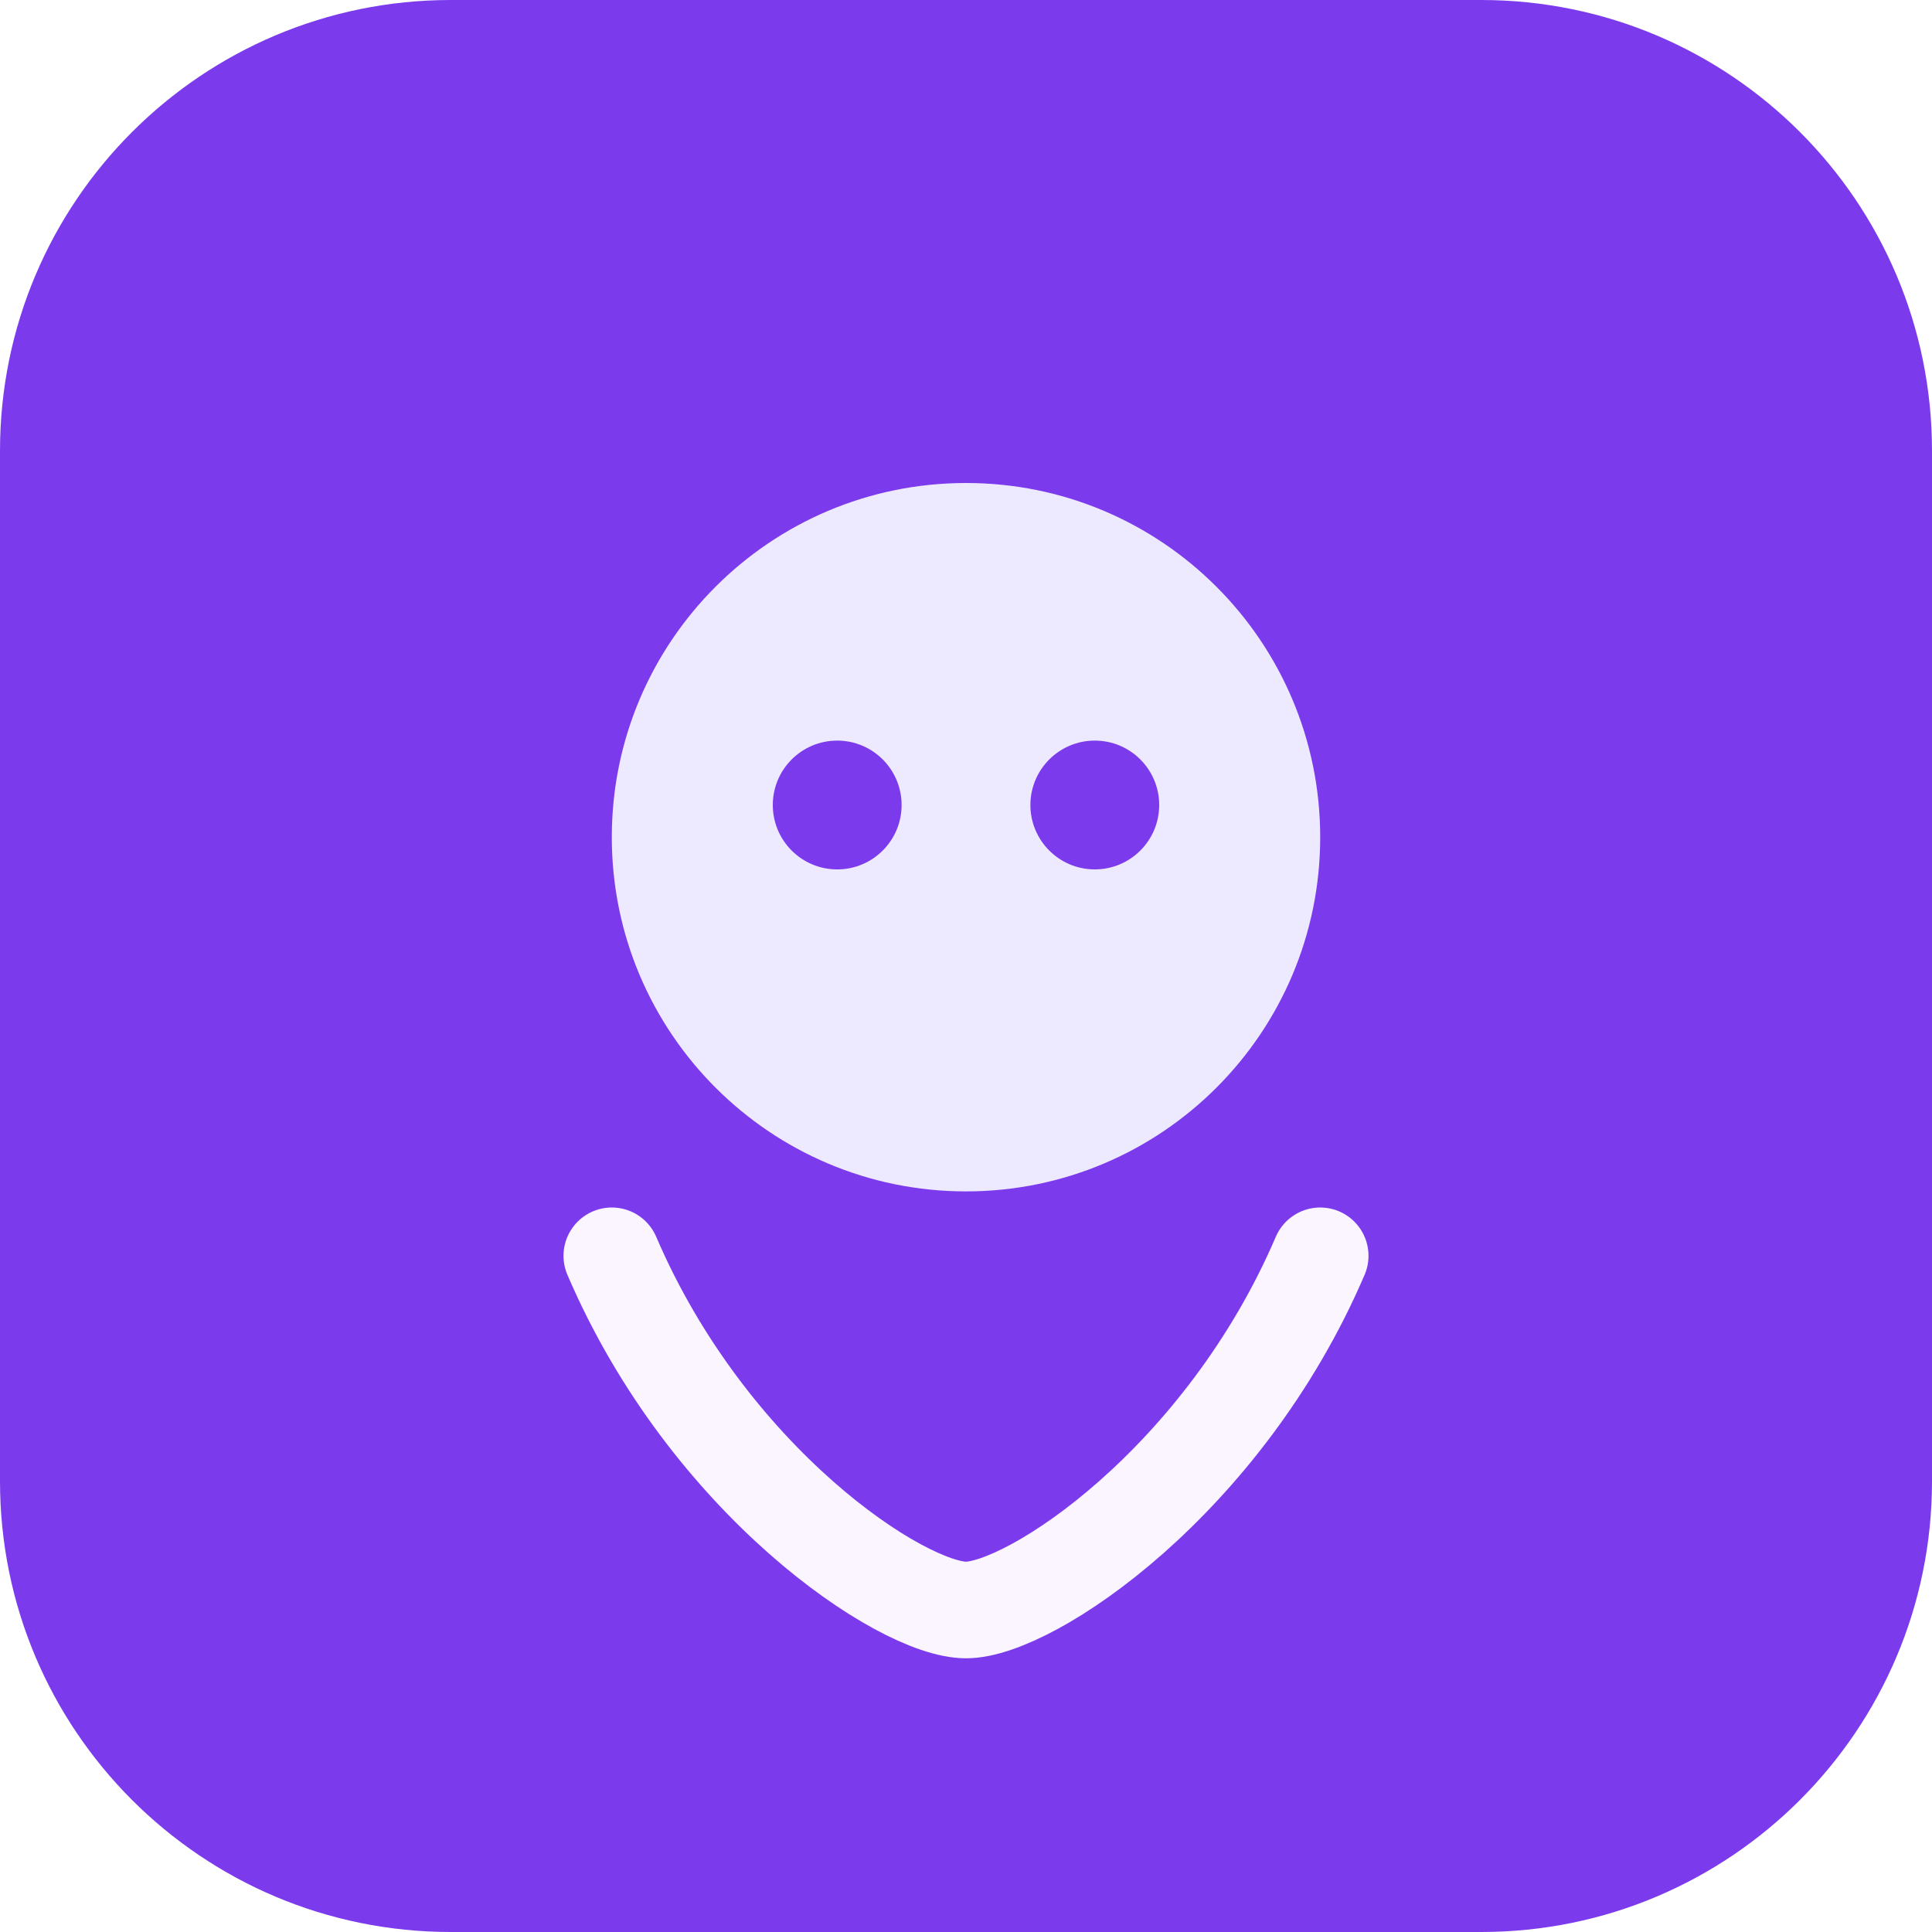
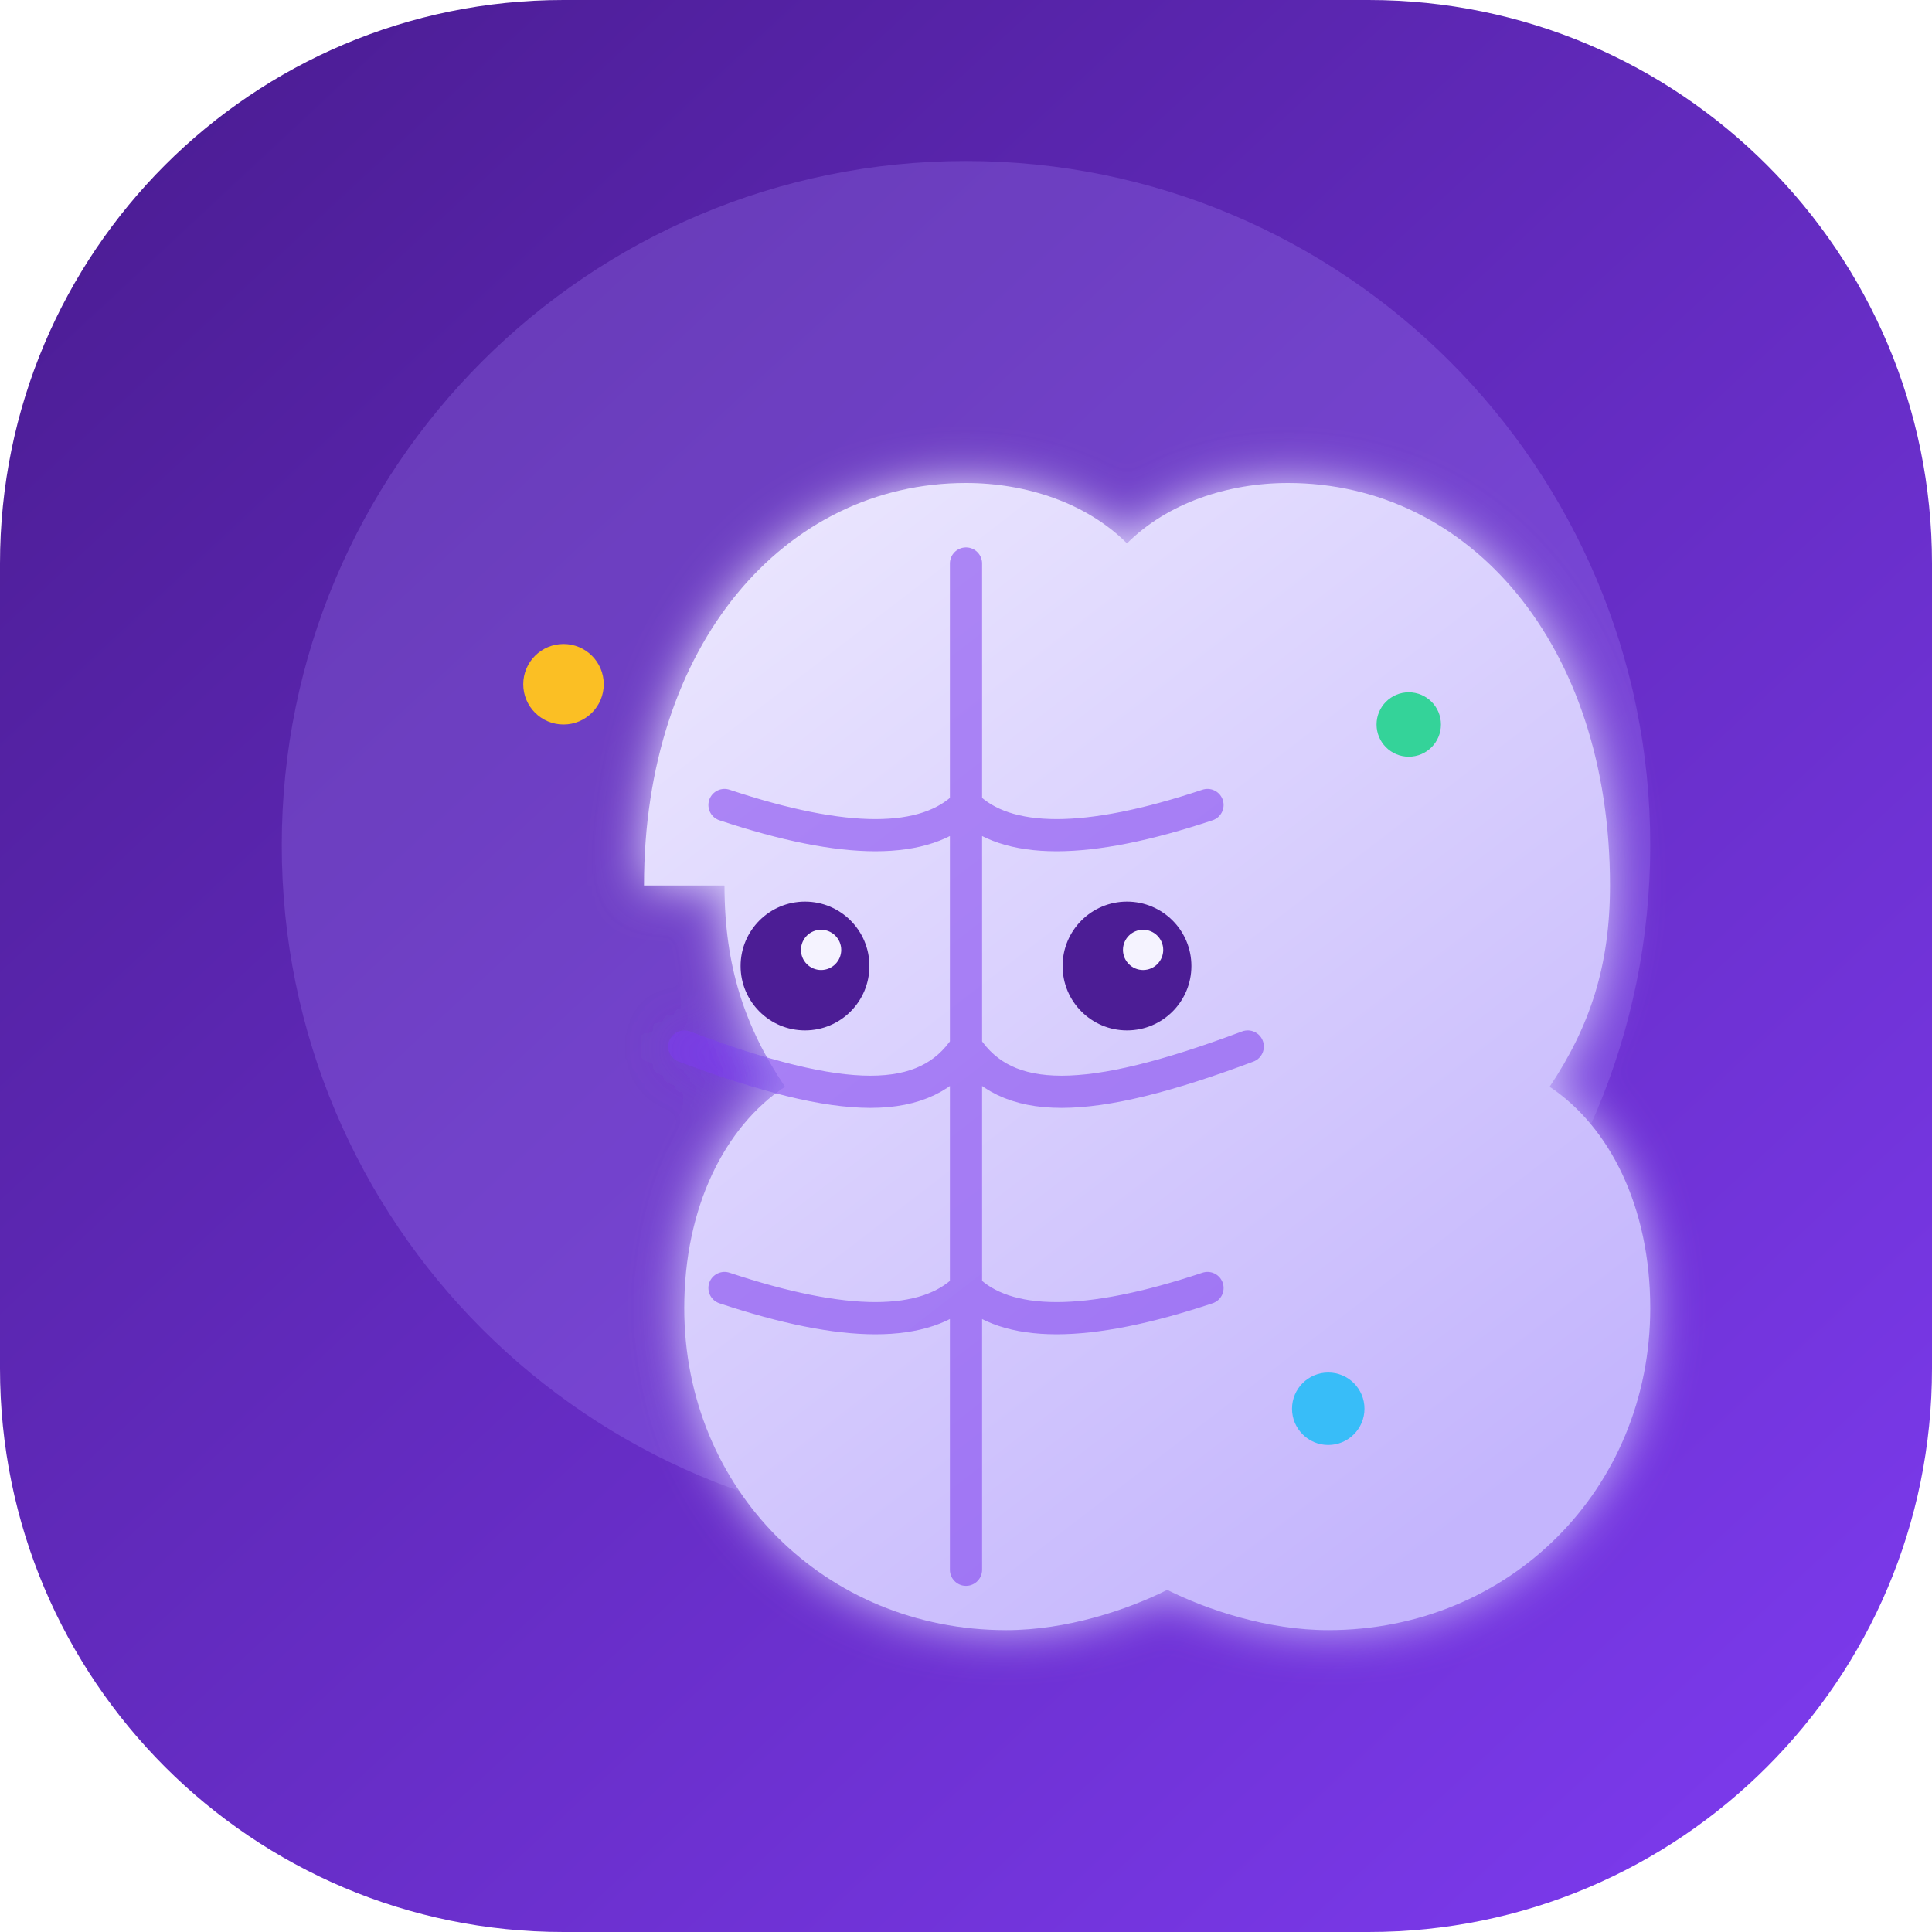
- <svg xmlns="http://www.w3.org/2000/svg" viewBox="0 0 120 120" fill="none">
-   <rect width="120" height="120" rx="28" fill="#7c3aed" />
-   <circle cx="60" cy="52" r="22" fill="#ede9fe" />
-   <path d="M38 78c6 14 18 22 22 22s16-8 22-22" stroke="#faf5ff" stroke-width="6" stroke-linecap="round" />
-   <circle cx="52" cy="50" r="4" fill="#7c3aed" />
-   <circle cx="68" cy="50" r="4" fill="#7c3aed" />
+ <svg xmlns="http://www.w3.org/2000/svg" viewBox="0 0 96 96" fill="none" role="img" aria-label="Brain">
+   <defs>
+     <linearGradient id="br-bg" x1="8" y1="4" x2="90" y2="92" gradientUnits="userSpaceOnUse">
+       <stop stop-color="#4c1d95" />
+       <stop offset="1" stop-color="#7c3aed" />
+     </linearGradient>
+     <linearGradient id="br-face" x1="30" y1="26" x2="70" y2="78" gradientUnits="userSpaceOnUse">
+       <stop stop-color="#ede9fe" />
+       <stop offset="1" stop-color="#c4b5fd" />
+     </linearGradient>
+     <filter id="br-soft" x="-20%" y="-20%" width="140%" height="140%">
+       <feGaussianBlur stdDeviation="1.2" result="b" />
+       <feMerge>
+         <feMergeNode in="b" />
+         <feMergeNode in="SourceGraphic" />
+       </feMerge>
+     </filter>
+   </defs>
+   <rect width="96" height="96" rx="28" fill="url(#br-bg)" />
+   <circle cx="48" cy="42" r="34" fill="#a78bfa" opacity=".25" />
+   <g filter="url(#br-soft)">
+     <path d="M32 44c0-12 7-20 16-20 3 0 6 1 8 3 2-2 5-3 8-3 9 0 16 8 16 20 0 4-1 7-3 10 3 2 5 6 5 11 0 9-7 16-16 16-3 0-6-1-8-2-2 1-5 2-8 2-9 0-16-7-16-16 0-5 2-9 5-11-2-3-3-6-3-10z" fill="url(#br-face)" />
+     <path d="M48 28v50M36 40c6 2 10 2 12 0M48 40c2 2 6 2 12 0M34 52c8 3 12 3 14 0M48 52c2 3 6 3 14 0M36 64c6 2 10 2 12 0M48 64c2 2 6 2 12 0" stroke="#7c3aed" stroke-width="1.6" stroke-linecap="round" opacity=".55" />
+   </g>
+   <circle cx="40" cy="48" r="3.2" fill="#4c1d95" />
+   <circle cx="56" cy="48" r="3.2" fill="#4c1d95" />
+   <circle cx="40.8" cy="47.2" r="1" fill="#f5f3ff" />
+   <circle cx="56.8" cy="47.2" r="1" fill="#f5f3ff" />
+   <circle cx="28" cy="34" r="2" fill="#fbbf24" />
+   <circle cx="70" cy="36" r="1.6" fill="#34d399" />
+   <circle cx="66" cy="70" r="1.8" fill="#38bdf8" />
</svg>
